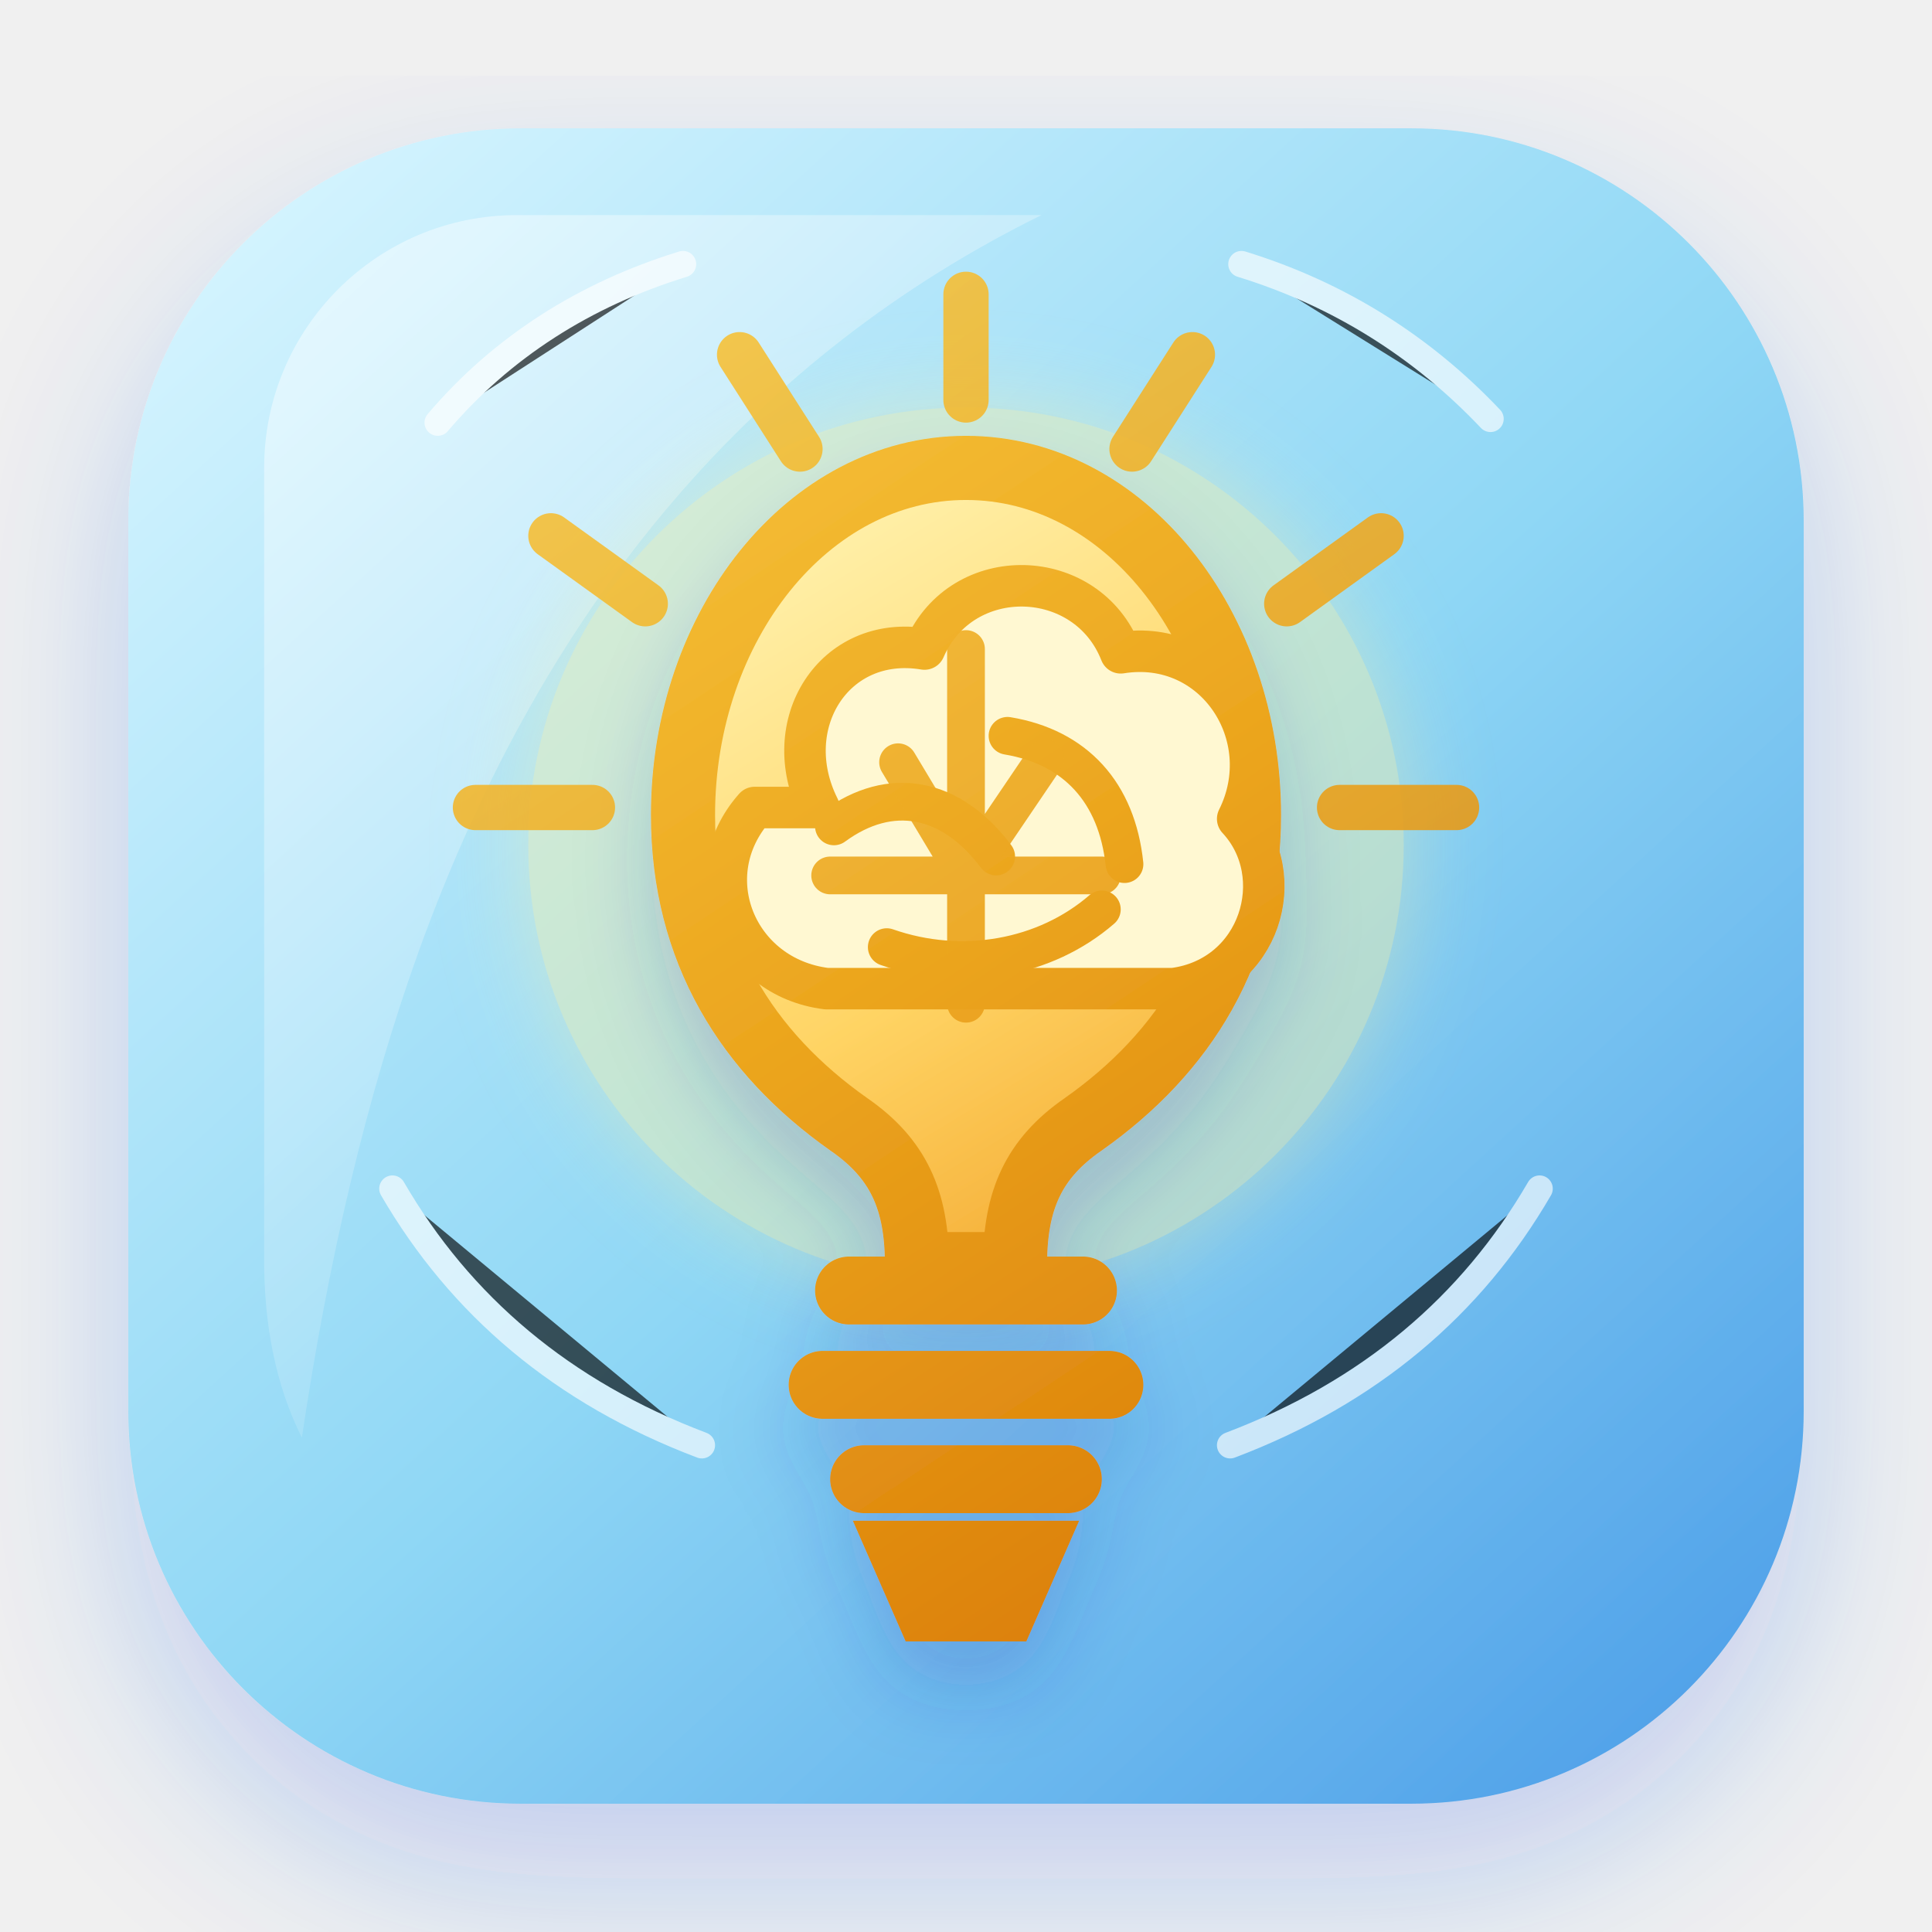
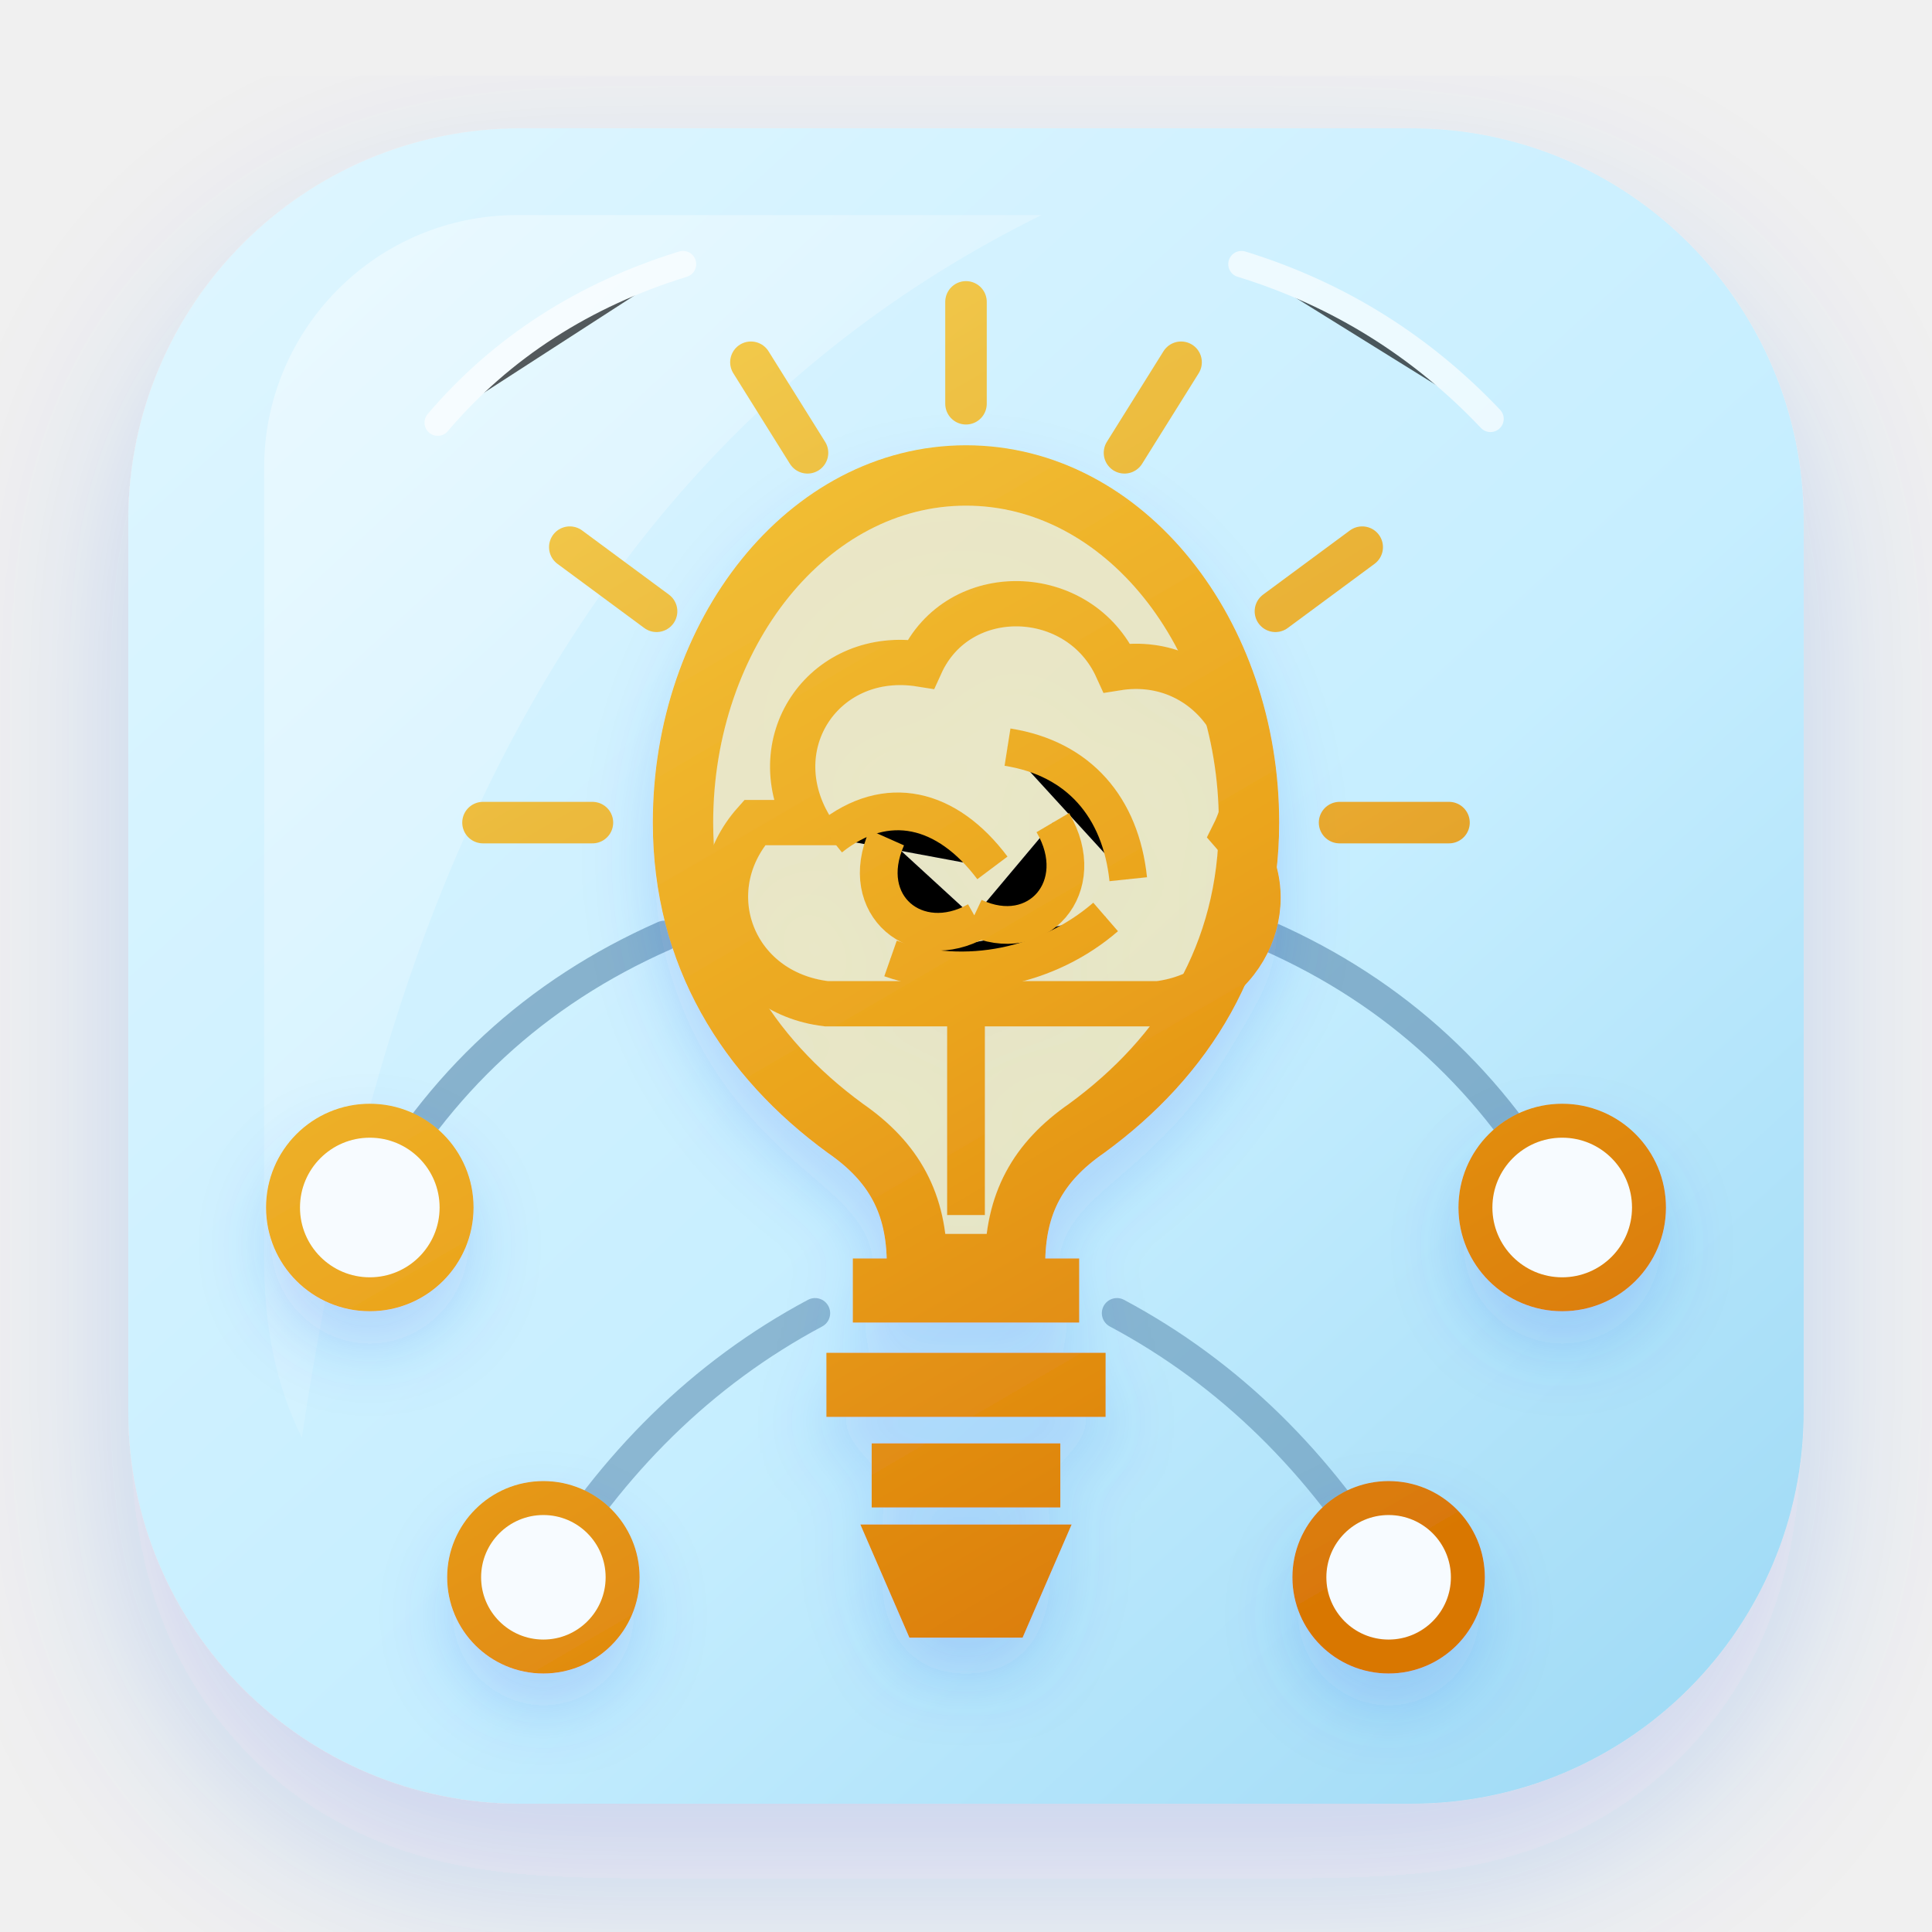
- <svg xmlns="http://www.w3.org/2000/svg" viewBox="0 0 512 512" role="img" aria-label="MindMap brain bulb app logo candidate">
+ <svg xmlns="http://www.w3.org/2000/svg" viewBox="0 0 512 512" role="img" aria-label="MindMap brain bulb node icon candidate">
  <defs>
    <linearGradient id="tile" x1="54" y1="34" x2="460" y2="478" gradientUnits="userSpaceOnUse">
-       <stop offset="0" stop-color="#d9f6ff" />
-       <stop offset=".52" stop-color="#8fd7f5" />
-       <stop offset="1" stop-color="#4b9de8" />
+       <stop offset="0" stop-color="#dff6ff" />
+       <stop offset=".58" stop-color="#c6eeff" />
+       <stop offset="1" stop-color="#9dd9f5" />
    </linearGradient>
    <linearGradient id="gloss" x1="78" y1="46" x2="314" y2="300" gradientUnits="userSpaceOnUse">
-       <stop offset="0" stop-color="#ffffff" stop-opacity=".48" />
+       <stop offset="0" stop-color="#ffffff" stop-opacity=".42" />
      <stop offset="1" stop-color="#ffffff" stop-opacity="0" />
    </linearGradient>
-     <linearGradient id="bulbFill" x1="190" y1="126" x2="318" y2="338" gradientUnits="userSpaceOnUse">
-       <stop offset="0" stop-color="#fff6b8" />
-       <stop offset=".58" stop-color="#ffd464" />
-       <stop offset="1" stop-color="#f2a32a" />
-     </linearGradient>
-     <linearGradient id="orange" x1="156" y1="96" x2="362" y2="406" gradientUnits="userSpaceOnUse">
-       <stop offset="0" stop-color="#f7c43b" />
-       <stop offset=".5" stop-color="#eba41d" />
-       <stop offset="1" stop-color="#da7c09" />
+     <linearGradient id="orange" x1="156" y1="84" x2="354" y2="424" gradientUnits="userSpaceOnUse">
+       <stop offset="0" stop-color="#f4c93f" />
+       <stop offset=".52" stop-color="#eba51e" />
+       <stop offset="1" stop-color="#d97706" />
    </linearGradient>
    <filter id="tileShadow" x="-18%" y="-18%" width="136%" height="142%">
-       <feDropShadow dx="0" dy="20" stdDeviation="24" flood-color="#2563eb" flood-opacity=".24" />
+       <feDropShadow dx="0" dy="20" stdDeviation="24" flood-color="#2563eb" flood-opacity=".2" />
    </filter>
-     <filter id="symbolShadow" x="-20%" y="-20%" width="140%" height="145%">
-       <feDropShadow dx="0" dy="12" stdDeviation="10" flood-color="#1e40af" flood-opacity=".2" />
-     </filter>
-     <filter id="warmGlow" x="-30%" y="-30%" width="160%" height="160%">
-       <feGaussianBlur stdDeviation="12" result="blur" />
-       <feMerge>
-         <feMergeNode in="blur" />
-         <feMergeNode in="SourceGraphic" />
-       </feMerge>
+     <filter id="symbolShadow" x="-18%" y="-18%" width="136%" height="140%">
+       <feDropShadow dx="0" dy="10" stdDeviation="9" flood-color="#2563eb" flood-opacity=".18" />
    </filter>
  </defs>
  <rect x="34" y="34" width="444" height="444" rx="104" fill="url(#tile)" filter="url(#tileShadow)" />
  <path d="M70 124c0-37 30-67 67-67h139C201 94 145 158 111 252c-14 39-24 82-31 129-7-14-10-30-10-47z" fill="url(#gloss)" />
-   <circle cx="256" cy="224" r="116" fill="#fff2a4" opacity=".42" filter="url(#warmGlow)" />
+   <g fill="none" stroke-linecap="round" stroke-linejoin="round">
+     <path d="M176 248C142 263 116 287 98 320" stroke="#5f8fb1" stroke-width="8" opacity=".64" />
+     <path d="M336 248c34 15 60 39 78 72" stroke="#5f8fb1" stroke-width="8" opacity=".64" />
+     <path d="M216 348c-30 16-54 40-72 70" stroke="#5f8fb1" stroke-width="8" opacity=".58" />
+     <path d="M296 348c30 16 54 40 72 70" stroke="#5f8fb1" stroke-width="8" opacity=".58" />
+   </g>
  <g filter="url(#symbolShadow)">
-     <path d="M181 216c0-50 33-92 75-92s75 42 75 92c0 36-17 63-44 82-13 9-18 20-18 37h-26c0-17-5-28-18-37-27-19-44-46-44-82z" fill="url(#bulbFill)" stroke="url(#orange)" stroke-width="17" stroke-linejoin="round" />
-     <path d="M217 214c-11-22 4-46 28-42 10-23 43-22 52 1 25-4 42 22 31 44 14 15 6 42-17 45h-92c-24-3-35-30-19-48z" fill="#fff8d2" stroke="url(#orange)" stroke-width="11" stroke-linejoin="round" />
-     <path d="M221 219c15-11 31-8 43 8M267 195c18 3 29 15 31 34M235 251c20 7 42 3 57-10" fill="none" stroke="url(#orange)" stroke-width="10" stroke-linecap="round" />
-     <path d="M256 172v94M220 232h72M238 202l18 30 21-31" fill="none" stroke="url(#orange)" stroke-width="10" stroke-linecap="round" stroke-linejoin="round" opacity=".92" />
-     <path d="M225 342h62M218 367h76M229 392h54" stroke="url(#orange)" stroke-width="18" stroke-linecap="round" />
-     <path d="M226 403h60l-14 32h-32z" fill="url(#orange)" />
+     <path d="M181 218c0-50 33-92 75-92s75 42 75 92c0 35-17 62-43 81-13 9-19 20-19 36h-26c0-16-6-27-19-36-26-19-43-46-43-81z" fill="#ffe9a3" opacity=".62" />
+     <path d="M181 218c0-50 33-92 75-92s75 42 75 92c0 35-17 62-43 81-13 9-19 20-19 36h-26c0-16-6-27-19-36-26-19-43-46-43-81z" fill="none" stroke="url(#orange)" stroke-width="16" />
+     <path d="M214 218c-12-22 5-46 30-42 10-22 42-21 52 1 25-4 42 22 31 44 14 16 4 42-20 45h-88c-25-3-35-30-19-48z" fill="none" stroke="url(#orange)" stroke-width="12" />
+     <path d="M220 222c15-12 31-8 43 8M267 198c19 3 30 16 32 35M236 254c20 7 42 2 57-11" stroke="url(#orange)" stroke-width="10" />
+     <path d="M235 222c-8 18 8 31 24 22M279 218c10 17-4 33-21 25M256 262v60" stroke="url(#orange)" stroke-width="10" />
+     <path d="M226 342h60M219 367h74M231 391h50" stroke="url(#orange)" stroke-width="17" />
+     <path d="M228 404h56l-13 30h-30z" fill="url(#orange)" stroke="none" />
  </g>
-   <g stroke="url(#orange)" stroke-width="12" stroke-linecap="round" opacity=".9">
-     <path d="M256 78v28" />
-     <path d="M196 94l16 25" />
-     <path d="M316 94l-16 25" />
-     <path d="M146 142l25 18" />
-     <path d="M366 142l-25 18" />
-     <path d="M126 214h31" />
-     <path d="M355 214h31" />
+   <g stroke="url(#orange)" stroke-width="11" stroke-linecap="round" opacity=".92">
+     <path d="M256 80v27" />
+     <path d="M199 96l15 24" />
+     <path d="M313 96l-15 24" />
+     <path d="M151 145l23 17" />
+     <path d="M361 145l-23 17" />
+     <path d="M128 218h29" />
+     <path d="M355 218h29" />
+   </g>
+   <g filter="url(#symbolShadow)" stroke="url(#orange)" stroke-width="9">
+     <circle cx="98" cy="320" r="23" fill="#f7fbff" />
+     <circle cx="414" cy="320" r="23" fill="#f7fbff" />
+     <circle cx="144" cy="418" r="21" fill="#f7fbff" />
+     <circle cx="368" cy="418" r="21" fill="#f7fbff" />
  </g>
  <g stroke="#ffffff" stroke-width="7" stroke-linecap="round" opacity=".64">
    <path d="M116 112c17-20 39-34 65-42" />
    <path d="M395 111c-18-19-40-33-66-41" />
-     <path d="M104 315c18 31 45 54 82 68" />
-     <path d="M408 315c-18 31-45 54-82 68" />
  </g>
</svg>
